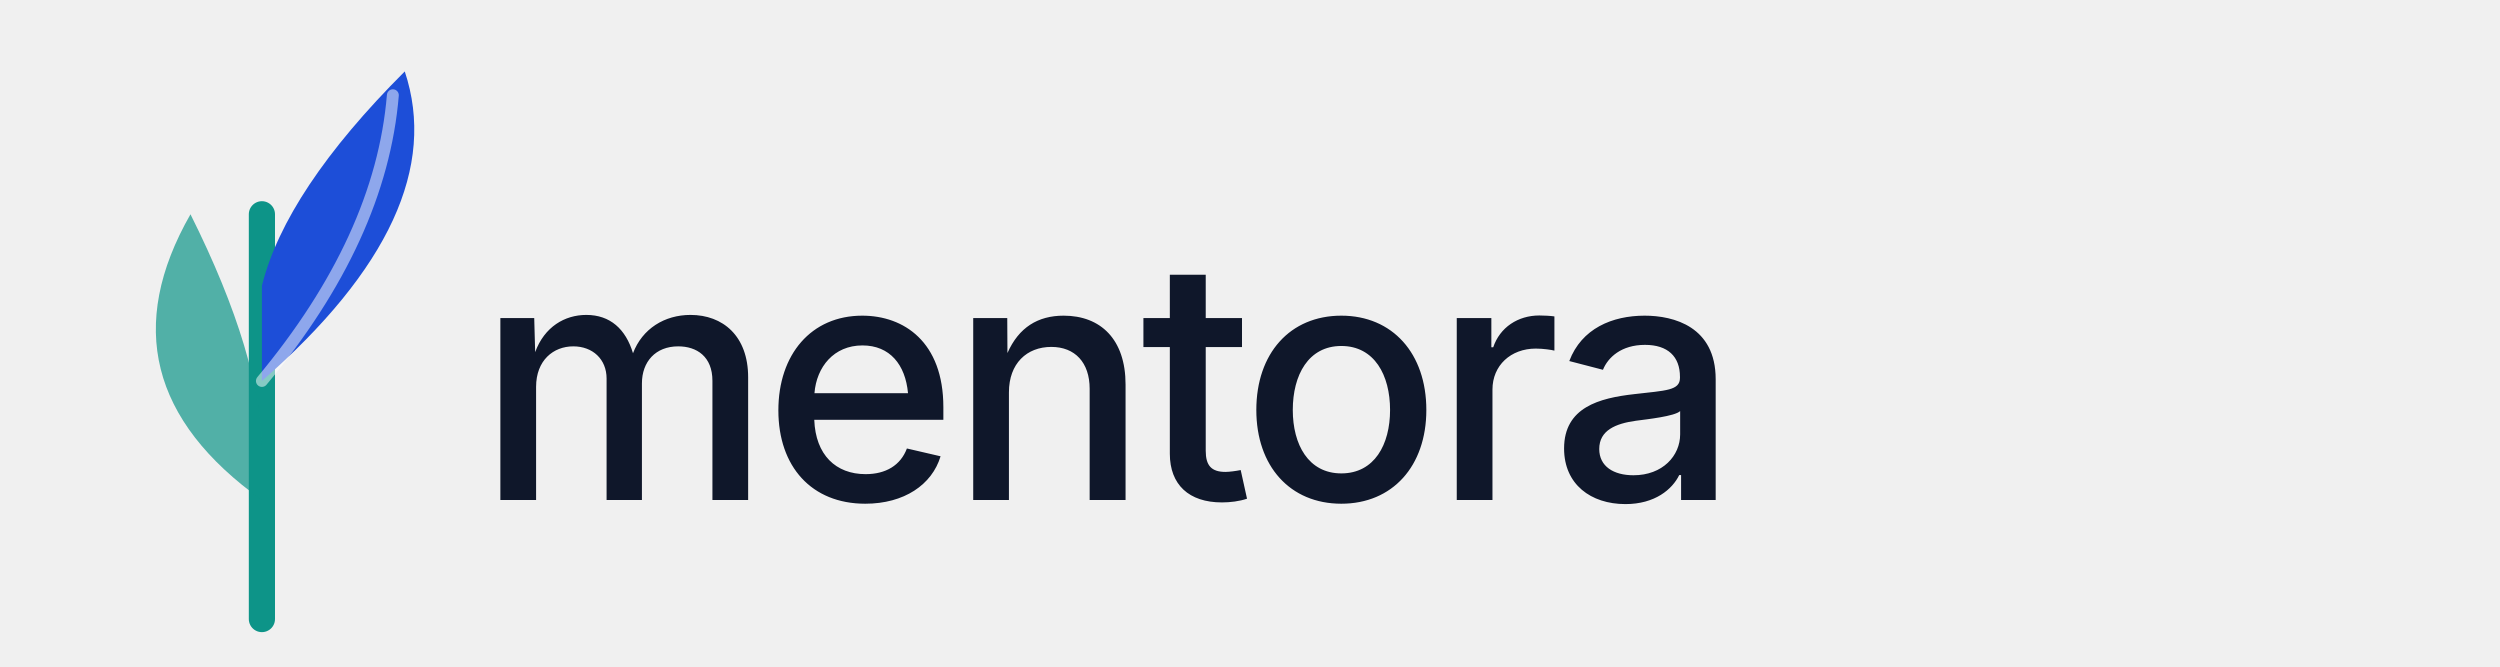
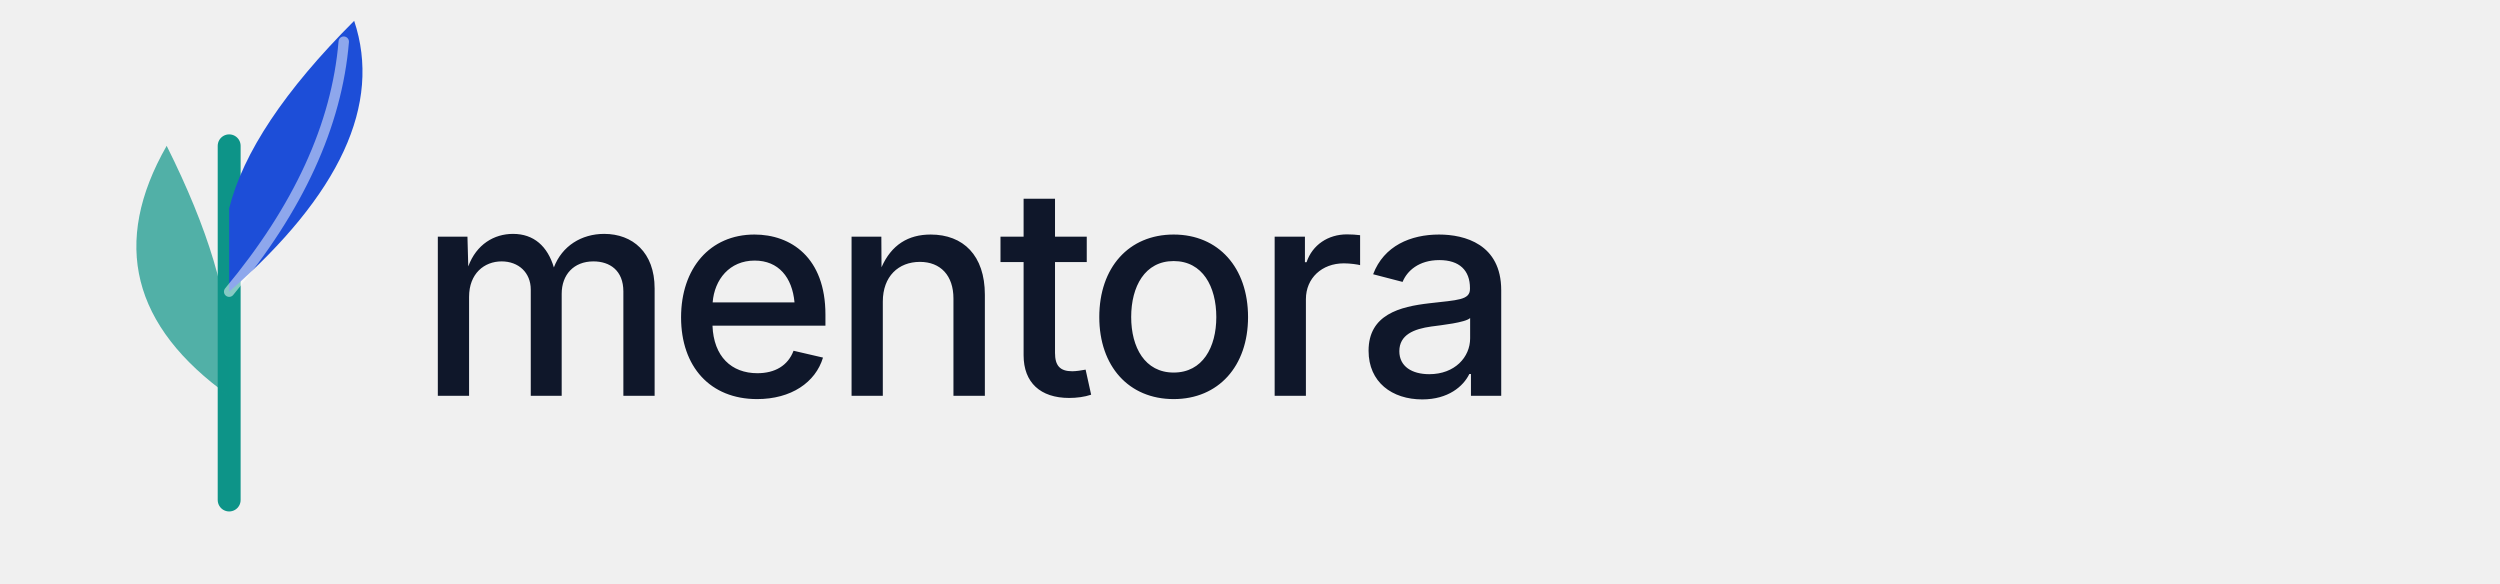
- <svg xmlns="http://www.w3.org/2000/svg" viewBox="0 -4 210 56" fill="none">
+ <svg xmlns="http://www.w3.org/2000/svg" viewBox="0 0 240 56" fill="none">
  <line x1="22" y1="48" x2="22" y2="14" stroke="#0d9488" stroke-width="2.2" stroke-linecap="round" />
  <path d="M22 38 Q8 28 16 14 Q22 26 22 34 Z" fill="#0d9488" opacity=".7" />
  <path d="M22 28 Q38 14 34 2 Q24 12 22 20 Z" fill="#1d4ed8" />
  <path d="M22 28 Q32 16 33 4" stroke="white" stroke-width="1" stroke-linecap="round" fill="none" opacity=".5" />
  <text x="40" y="38" font-family="-apple-system,BlinkMacSystemFont,'Segoe UI',sans-serif" font-size="28" font-weight="500" letter-spacing="-0.8" fill="#0f172a">mentora</text>
</svg>
